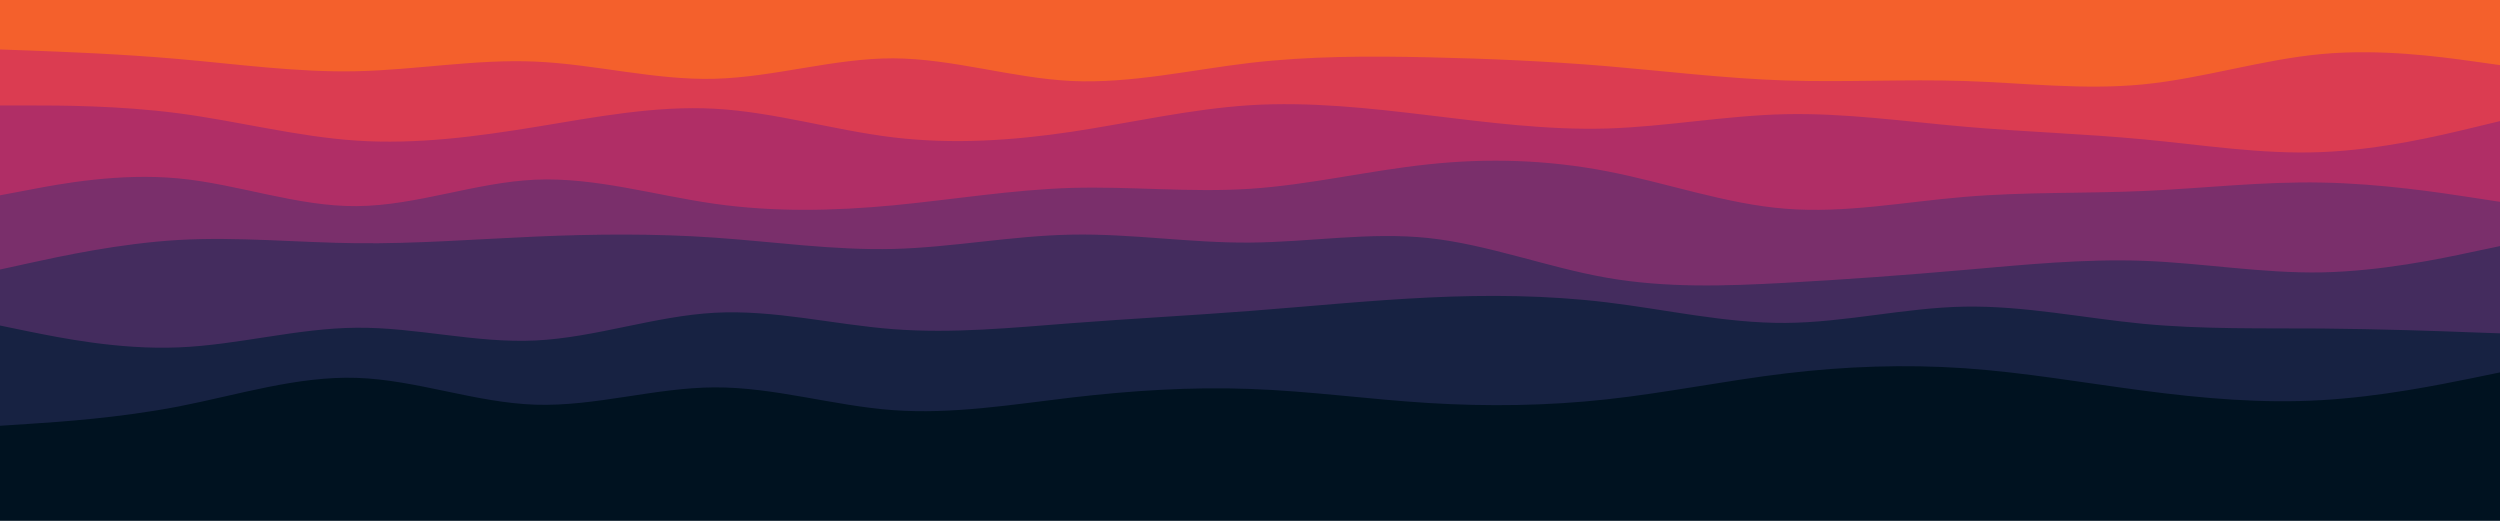
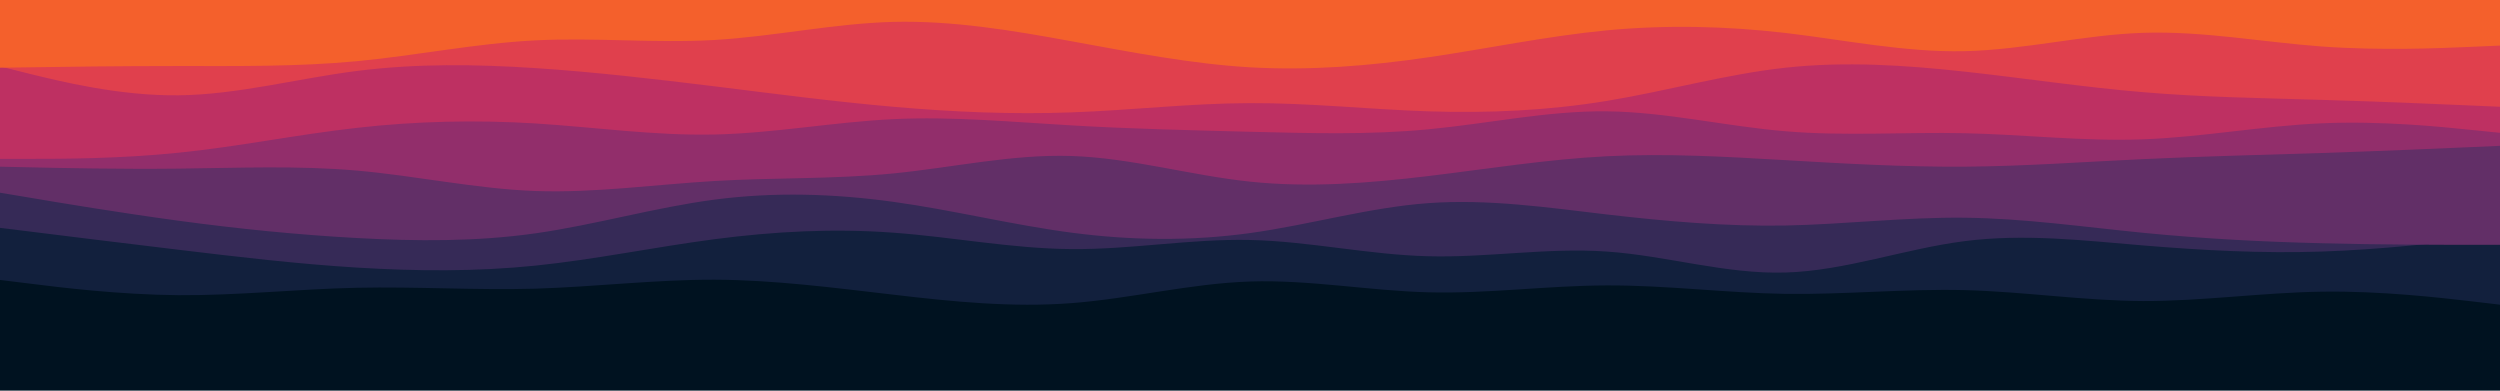
- <svg xmlns="http://www.w3.org/2000/svg" id="visual" viewBox="0 0 1920 400" width="1920" height="400" version="1.1">
-   <rect x="0" y="0" width="1920" height="400" fill="#001220" />
-   <path d="M0 346L22.8 351.3C45.7 356.7 91.3 367.3 137 365.3C182.7 363.3 228.3 348.7 274 343.3C319.7 338 365.3 342 411.2 347.3C457 352.7 503 359.3 548.8 359.8C594.7 360.3 640.3 354.7 686 353.3C731.7 352 777.3 355 823 356.2C868.7 357.3 914.3 356.7 960 353.7C1005.7 350.7 1051.3 345.3 1097 348.8C1142.7 352.3 1188.3 364.7 1234 362.7C1279.7 360.7 1325.3 344.3 1371.2 340.7C1417 337 1463 346 1508.8 346.2C1554.7 346.3 1600.3 337.7 1646 333C1691.7 328.3 1737.3 327.7 1783 330.5C1828.7 333.3 1874.3 339.7 1897.2 342.8L1920 346L1920 0L1897.2 0C1874.3 0 1828.7 0 1783 0C1737.3 0 1691.7 0 1646 0C1600.3 0 1554.7 0 1508.8 0C1463 0 1417 0 1371.2 0C1325.3 0 1279.7 0 1234 0C1188.3 0 1142.7 0 1097 0C1051.3 0 1005.7 0 960 0C914.3 0 868.7 0 823 0C777.3 0 731.7 0 686 0C640.3 0 594.7 0 548.8 0C503 0 457 0 411.2 0C365.3 0 319.7 0 274 0C228.3 0 182.7 0 137 0C91.3 0 45.7 0 22.8 0L0 0Z" fill="#001220" />
-   <path d="M0 327L22.8 325.5C45.7 324 91.3 321 137 312.2C182.7 303.3 228.3 288.7 274 290.2C319.7 291.7 365.3 309.3 411.2 310.8C457 312.3 503 297.7 548.8 297.5C594.7 297.3 640.3 311.7 686 315C731.7 318.3 777.3 310.7 823 305.3C868.7 300 914.3 297 960 298.7C1005.7 300.3 1051.3 306.7 1097 309.5C1142.7 312.3 1188.3 311.7 1234 306.7C1279.7 301.7 1325.3 292.3 1371.2 286.8C1417 281.3 1463 279.7 1508.8 282.8C1554.7 286 1600.3 294 1646 300C1691.7 306 1737.3 310 1783 307.3C1828.7 304.7 1874.3 295.3 1897.2 290.7L1920 286L1920 0L1897.2 0C1874.3 0 1828.7 0 1783 0C1737.3 0 1691.7 0 1646 0C1600.3 0 1554.7 0 1508.8 0C1463 0 1417 0 1371.2 0C1325.3 0 1279.7 0 1234 0C1188.3 0 1142.7 0 1097 0C1051.3 0 1005.7 0 960 0C914.3 0 868.7 0 823 0C777.3 0 731.7 0 686 0C640.3 0 594.7 0 548.8 0C503 0 457 0 411.2 0C365.3 0 319.7 0 274 0C228.3 0 182.7 0 137 0C91.3 0 45.7 0 22.8 0L0 0Z" fill="#172242" />
-   <path d="M0 250L22.8 254.7C45.7 259.3 91.3 268.7 137 266.8C182.7 265 228.3 252 274 251.7C319.7 251.3 365.3 263.7 411.2 261.5C457 259.3 503 242.7 548.8 240.2C594.7 237.7 640.3 249.3 686 252.8C731.7 256.3 777.3 251.7 823 248.2C868.7 244.7 914.3 242.3 960 238.8C1005.7 235.3 1051.3 230.7 1097 228.5C1142.7 226.3 1188.3 226.7 1234 232.2C1279.7 237.7 1325.3 248.3 1371.2 248C1417 247.7 1463 236.3 1508.8 235.5C1554.7 234.7 1600.3 244.3 1646 248.7C1691.7 253 1737.3 252 1783 252.3C1828.7 252.7 1874.3 254.3 1897.2 255.2L1920 256L1920 0L1897.2 0C1874.3 0 1828.7 0 1783 0C1737.3 0 1691.7 0 1646 0C1600.3 0 1554.7 0 1508.8 0C1463 0 1417 0 1371.2 0C1325.3 0 1279.7 0 1234 0C1188.3 0 1142.7 0 1097 0C1051.3 0 1005.7 0 960 0C914.3 0 868.7 0 823 0C777.3 0 731.7 0 686 0C640.3 0 594.7 0 548.8 0C503 0 457 0 411.2 0C365.3 0 319.7 0 274 0C228.3 0 182.7 0 137 0C91.3 0 45.7 0 22.8 0L0 0Z" fill="#442c5e" />
-   <path d="M0 207L22.8 202C45.7 197 91.3 187 137 184.3C182.7 181.7 228.3 186.3 274 186.8C319.7 187.3 365.3 183.7 411.2 181.7C457 179.7 503 179.3 548.8 182.5C594.7 185.7 640.3 192.3 686 191.2C731.7 190 777.3 181 823 180.2C868.7 179.3 914.3 186.7 960 186.3C1005.7 186 1051.3 178 1097 182.8C1142.7 187.7 1188.3 205.3 1234 213.3C1279.7 221.3 1325.3 219.7 1371.2 217.2C1417 214.7 1463 211.3 1508.8 207.3C1554.7 203.3 1600.3 198.7 1646 200.3C1691.7 202 1737.3 210 1783 209.2C1828.7 208.3 1874.3 198.7 1897.2 193.8L1920 189L1920 0L1897.2 0C1874.3 0 1828.7 0 1783 0C1737.3 0 1691.7 0 1646 0C1600.3 0 1554.7 0 1508.8 0C1463 0 1417 0 1371.2 0C1325.3 0 1279.7 0 1234 0C1188.3 0 1142.7 0 1097 0C1051.3 0 1005.7 0 960 0C914.3 0 868.7 0 823 0C777.3 0 731.7 0 686 0C640.3 0 594.7 0 548.8 0C503 0 457 0 411.2 0C365.3 0 319.7 0 274 0C228.3 0 182.7 0 137 0C91.3 0 45.7 0 22.8 0L0 0Z" fill="#7a2f6b" />
-   <path d="M0 150L22.8 145.7C45.7 141.3 91.3 132.7 137 137C182.7 141.3 228.3 158.7 274 158.3C319.7 158 365.3 140 411.2 138C457 136 503 150 548.8 156.5C594.7 163 640.3 162 686 157.7C731.7 153.3 777.3 145.7 823 144.3C868.7 143 914.3 148 960 145C1005.7 142 1051.3 131 1097 126.2C1142.7 121.3 1188.3 122.7 1234 131.5C1279.7 140.3 1325.3 156.7 1371.2 160.3C1417 164 1463 155 1508.8 151.2C1554.7 147.3 1600.3 148.7 1646 146.7C1691.7 144.7 1737.3 139.3 1783 140.2C1828.7 141 1874.3 148 1897.2 151.5L1920 155L1920 0L1897.2 0C1874.3 0 1828.7 0 1783 0C1737.3 0 1691.7 0 1646 0C1600.3 0 1554.7 0 1508.8 0C1463 0 1417 0 1371.2 0C1325.3 0 1279.7 0 1234 0C1188.3 0 1142.7 0 1097 0C1051.3 0 1005.7 0 960 0C914.3 0 868.7 0 823 0C777.3 0 731.7 0 686 0C640.3 0 594.7 0 548.8 0C503 0 457 0 411.2 0C365.3 0 319.7 0 274 0C228.3 0 182.7 0 137 0C91.3 0 45.7 0 22.8 0L0 0Z" fill="#b02e66" />
-   <path d="M0 81L22.8 81C45.7 81 91.3 81 137 87C182.7 93 228.3 105 274 108C319.7 111 365.3 105 411.2 97.5C457 90 503 81 548.8 83.5C594.7 86 640.3 100 686 105.5C731.7 111 777.3 108 823 101.2C868.7 94.3 914.3 83.7 960 80.8C1005.7 78 1051.3 83 1097 88.5C1142.7 94 1188.3 100 1234 98.7C1279.7 97.3 1325.3 88.7 1371.2 87.7C1417 86.7 1463 93.3 1508.8 97.3C1554.7 101.3 1600.3 102.7 1646 107C1691.7 111.3 1737.3 118.7 1783 116.8C1828.7 115 1874.3 104 1897.2 98.5L1920 93L1920 0L1897.2 0C1874.3 0 1828.7 0 1783 0C1737.3 0 1691.7 0 1646 0C1600.3 0 1554.7 0 1508.8 0C1463 0 1417 0 1371.2 0C1325.3 0 1279.7 0 1234 0C1188.3 0 1142.7 0 1097 0C1051.3 0 1005.7 0 960 0C914.3 0 868.7 0 823 0C777.3 0 731.7 0 686 0C640.3 0 594.7 0 548.8 0C503 0 457 0 411.2 0C365.3 0 319.7 0 274 0C228.3 0 182.7 0 137 0C91.3 0 45.7 0 22.8 0L0 0Z" fill="#db3c51" />
-   <path d="M0 38L22.8 38.8C45.7 39.7 91.3 41.3 137 45.3C182.7 49.3 228.3 55.7 274 54.7C319.7 53.7 365.3 45.3 411.2 47.3C457 49.3 503 61.7 548.8 60.5C594.7 59.3 640.3 44.7 686 44.8C731.7 45 777.3 60 823 62.2C868.7 64.3 914.3 53.7 960 48.3C1005.7 43 1051.3 43 1097 44C1142.7 45 1188.3 47 1234 50.8C1279.7 54.7 1325.3 60.3 1371.2 61.8C1417 63.3 1463 60.7 1508.8 62.2C1554.7 63.7 1600.3 69.3 1646 64.8C1691.7 60.3 1737.3 45.7 1783 41.5C1828.7 37.3 1874.3 43.7 1897.2 46.8L1920 50L1920 0L1897.2 0C1874.3 0 1828.7 0 1783 0C1737.3 0 1691.7 0 1646 0C1600.3 0 1554.7 0 1508.8 0C1463 0 1417 0 1371.2 0C1325.3 0 1279.7 0 1234 0C1188.3 0 1142.7 0 1097 0C1051.3 0 1005.7 0 960 0C914.3 0 868.7 0 823 0C777.3 0 731.7 0 686 0C640.3 0 594.7 0 548.8 0C503 0 457 0 411.2 0C365.3 0 319.7 0 274 0C228.3 0 182.7 0 137 0C91.3 0 45.7 0 22.8 0L0 0Z" fill="#f4602c" />
+ <svg xmlns="http://www.w3.org/2000/svg" id="visual" viewBox="0 0 1920 300" width="1920" height="300" version="1.1">
+   <rect x="0" y="0" width="1920" height="300" fill="#001220" />
+   <path d="M0 246L22.8 245C45.7 244 91.3 242 137 241C182.7 240 228.3 240 274 245.2C319.7 250.3 365.3 260.7 411.2 268.3C457 276 503 281 548.8 276.3C594.7 271.7 640.3 257.3 686 253.2C731.7 249 777.3 255 823 259.7C868.7 264.3 914.3 267.7 960 269.2C1005.7 270.7 1051.3 270.3 1097 265.2C1142.7 260 1188.3 250 1234 249.3C1279.7 248.7 1325.3 257.3 1371.2 261.3C1417 265.3 1463 264.7 1508.8 262C1554.7 259.3 1600.3 254.7 1646 253.2C1691.7 251.7 1737.3 253.3 1783 252.7C1828.7 252 1874.3 249 1897.2 247.5L1920 246L1920 0L1897.2 0C1874.3 0 1828.7 0 1783 0C1737.3 0 1691.7 0 1646 0C1600.3 0 1554.7 0 1508.8 0C1463 0 1417 0 1371.2 0C1325.3 0 1279.7 0 1234 0C1188.3 0 1142.7 0 1097 0C1051.3 0 1005.7 0 960 0C914.3 0 868.7 0 823 0C777.3 0 731.7 0 686 0C640.3 0 594.7 0 548.8 0C503 0 457 0 411.2 0C365.3 0 319.7 0 274 0C228.3 0 182.7 0 137 0C91.3 0 45.7 0 22.8 0L0 0Z" fill="#001220" />
+   <path d="M0 215L22.8 217.8C45.7 220.7 91.3 226.3 137 226.7C182.7 227 228.3 222 274 221C319.7 220 365.3 223 411.2 221.7C457 220.3 503 214.7 548.8 214.8C594.7 215 640.3 221 686 226.3C731.7 231.7 777.3 236.3 823 232.8C868.7 229.3 914.3 217.7 960 216.2C1005.7 214.7 1051.3 223.3 1097 224.5C1142.7 225.7 1188.3 219.3 1234 219.2C1279.7 219 1325.3 225 1371.2 225.7C1417 226.3 1463 221.7 1508.8 222.8C1554.7 224 1600.3 231 1646 231.2C1691.7 231.3 1737.3 224.7 1783 224C1828.7 223.3 1874.3 228.7 1897.2 231.3L1920 234L1920 0L1897.2 0C1874.3 0 1828.7 0 1783 0C1737.3 0 1691.7 0 1646 0C1600.3 0 1554.7 0 1508.8 0C1463 0 1417 0 1371.2 0C1325.3 0 1279.7 0 1234 0C1188.3 0 1142.7 0 1097 0C1051.3 0 1005.7 0 960 0C914.3 0 868.7 0 823 0C777.3 0 731.7 0 686 0C640.3 0 594.7 0 548.8 0C503 0 457 0 411.2 0C365.3 0 319.7 0 274 0C228.3 0 182.7 0 137 0C91.3 0 45.7 0 22.8 0L0 0Z" fill="#12203d" />
+   <path d="M0 175L22.8 177.8C45.7 180.7 91.3 186.3 137 191.8C182.7 197.3 228.3 202.7 274 205.5C319.7 208.3 365.3 208.7 411.2 204C457 199.3 503 189.7 548.8 183.7C594.7 177.7 640.3 175.3 686 178.7C731.7 182 777.3 191 823 191.3C868.7 191.7 914.3 183.3 960 184.3C1005.7 185.3 1051.3 195.7 1097 196.8C1142.7 198 1188.3 190 1234 193.2C1279.7 196.3 1325.3 210.7 1371.2 209.3C1417 208 1463 191 1508.8 185.2C1554.7 179.3 1600.3 184.7 1646 188.5C1691.7 192.3 1737.3 194.7 1783 193.2C1828.7 191.7 1874.3 186.3 1897.2 183.7L1920 181L1920 0L1897.2 0C1874.3 0 1828.7 0 1783 0C1737.3 0 1691.7 0 1646 0C1600.3 0 1554.7 0 1508.8 0C1463 0 1417 0 1371.2 0C1325.3 0 1279.7 0 1234 0C1188.3 0 1142.7 0 1097 0C1051.3 0 1005.7 0 960 0C914.3 0 868.7 0 823 0C777.3 0 731.7 0 686 0C640.3 0 594.7 0 548.8 0C503 0 457 0 411.2 0C365.3 0 319.7 0 274 0C228.3 0 182.7 0 137 0C91.3 0 45.7 0 22.8 0L0 0Z" fill="#362a57" />
+   <path d="M0 148L22.8 151.8C45.7 155.7 91.3 163.3 137 169.5C182.7 175.7 228.3 180.3 274 182.8C319.7 185.3 365.3 185.7 411.2 179.2C457 172.7 503 159.3 548.8 153.3C594.7 147.3 640.3 148.7 686 155C731.7 161.3 777.3 172.7 823 178.7C868.7 184.7 914.3 185.3 960 179C1005.7 172.7 1051.3 159.3 1097 156C1142.7 152.7 1188.3 159.3 1234 164.7C1279.7 170 1325.3 174 1371.2 173.2C1417 172.3 1463 166.7 1508.8 167.2C1554.7 167.7 1600.3 174.3 1646 178.8C1691.7 183.3 1737.3 185.7 1783 186.8C1828.7 188 1874.3 188 1897.2 188L1920 188L1920 0L1897.2 0C1874.3 0 1828.7 0 1783 0C1737.3 0 1691.7 0 1646 0C1600.3 0 1554.7 0 1508.8 0C1463 0 1417 0 1371.2 0C1325.3 0 1279.7 0 1234 0C1188.3 0 1142.7 0 1097 0C1051.3 0 1005.7 0 960 0C914.3 0 868.7 0 823 0C777.3 0 731.7 0 686 0C640.3 0 594.7 0 548.8 0C503 0 457 0 411.2 0C365.3 0 319.7 0 274 0C228.3 0 182.7 0 137 0C91.3 0 45.7 0 22.8 0L0 0Z" fill="#622f67" />
+   <path d="M0 128L22.8 128.5C45.7 129 91.3 130 137 129.5C182.7 129 228.3 127 274 131C319.7 135 365.3 145 411.2 146.7C457 148.3 503 141.7 548.8 139C594.7 136.3 640.3 137.7 686 133.2C731.7 128.7 777.3 118.3 823 119.8C868.7 121.3 914.3 134.7 960 139.5C1005.7 144.3 1051.3 140.7 1097 135.2C1142.7 129.7 1188.3 122.3 1234 120C1279.7 117.7 1325.3 120.3 1371.2 123C1417 125.7 1463 128.3 1508.8 128C1554.7 127.7 1600.3 124.3 1646 122.2C1691.7 120 1737.3 119 1783 117.5C1828.7 116 1874.3 114 1897.2 113L1920 112L1920 0L1897.2 0C1874.3 0 1828.7 0 1783 0C1737.3 0 1691.7 0 1646 0C1600.3 0 1554.7 0 1508.8 0C1463 0 1417 0 1371.2 0C1325.3 0 1279.7 0 1234 0C1188.3 0 1142.7 0 1097 0C1051.3 0 1005.7 0 960 0C914.3 0 868.7 0 823 0C777.3 0 731.7 0 686 0C640.3 0 594.7 0 548.8 0C503 0 457 0 411.2 0C365.3 0 319.7 0 274 0C228.3 0 182.7 0 137 0C91.3 0 45.7 0 22.8 0L0 0Z" fill="#922e6b" />
+   <path d="M0 122L22.8 122C45.7 122 91.3 122 137 117.3C182.7 112.7 228.3 103.3 274 98.2C319.7 93 365.3 92 411.2 94.8C457 97.7 503 104.3 548.8 103.3C594.7 102.3 640.3 93.7 686 91.5C731.7 89.3 777.3 93.7 823 96.3C868.7 99 914.3 100 960 101.2C1005.7 102.3 1051.3 103.7 1097 99.3C1142.7 95 1188.3 85 1234 85.5C1279.7 86 1325.3 97 1371.2 100.8C1417 104.7 1463 101.3 1508.8 102.3C1554.7 103.3 1600.3 108.7 1646 107C1691.7 105.3 1737.3 96.7 1783 94.7C1828.7 92.7 1874.3 97.3 1897.2 99.7L1920 102L1920 0L1897.2 0C1874.3 0 1828.7 0 1783 0C1737.3 0 1691.7 0 1646 0C1600.3 0 1554.7 0 1508.8 0C1463 0 1417 0 1371.2 0C1325.3 0 1279.7 0 1234 0C1188.3 0 1142.7 0 1097 0C1051.3 0 1005.7 0 960 0C914.3 0 868.7 0 823 0C777.3 0 731.7 0 686 0C640.3 0 594.7 0 548.8 0C503 0 457 0 411.2 0C365.3 0 319.7 0 274 0C228.3 0 182.7 0 137 0C91.3 0 45.7 0 22.8 0L0 0Z" fill="#be3062" />
+   <path d="M0 51L22.8 56.7C45.7 62.3 91.3 73.7 137 73.2C182.7 72.7 228.3 60.3 274 54.5C319.7 48.7 365.3 49.3 411.2 52.3C457 55.3 503 60.7 548.8 66.3C594.7 72 640.3 78 686 82C731.7 86 777.3 88 823 86.3C868.7 84.7 914.3 79.3 960 79.2C1005.7 79 1051.3 84 1097 85.5C1142.7 87 1188.3 85 1234 77.5C1279.7 70 1325.3 57 1371.2 52C1417 47 1463 50 1508.8 55C1554.7 60 1600.3 67 1646 70.8C1691.7 74.7 1737.3 75.3 1783 76.7C1828.7 78 1874.3 80 1897.2 81L1920 82L1920 0L1897.2 0C1874.3 0 1828.7 0 1783 0C1737.3 0 1691.7 0 1646 0C1600.3 0 1554.7 0 1508.8 0C1463 0 1417 0 1371.2 0C1325.3 0 1279.7 0 1234 0C1188.3 0 1142.7 0 1097 0C1051.3 0 1005.7 0 960 0C914.3 0 868.7 0 823 0C777.3 0 731.7 0 686 0C640.3 0 594.7 0 548.8 0C503 0 457 0 411.2 0C365.3 0 319.7 0 274 0C228.3 0 182.7 0 137 0C91.3 0 45.7 0 22.8 0L0 0Z" fill="#e0404d" />
+   <path d="M0 52L22.8 51.7C45.7 51.3 91.3 50.7 137 50.7C182.7 50.7 228.3 51.3 274 47C319.7 42.7 365.3 33.3 411.2 31C457 28.7 503 33.3 548.8 30.7C594.7 28 640.3 18 686 16.8C731.7 15.7 777.3 23.3 823 31.7C868.7 40 914.3 49 960 51.7C1005.7 54.3 1051.3 50.7 1097 44C1142.7 37.3 1188.3 27.7 1234 23.3C1279.7 19 1325.3 20 1371.2 25.3C1417 30.7 1463 40.3 1508.8 39.3C1554.7 38.3 1600.3 26.7 1646 25.2C1691.7 23.7 1737.3 32.3 1783 35.7C1828.7 39 1874.3 37 1897.2 36L1920 35L1920 0L1897.2 0C1874.3 0 1828.7 0 1783 0C1737.3 0 1691.7 0 1646 0C1600.3 0 1554.7 0 1508.8 0C1463 0 1417 0 1371.2 0C1325.3 0 1279.7 0 1234 0C1188.3 0 1142.7 0 1097 0C1051.3 0 1005.7 0 960 0C914.3 0 868.7 0 823 0C777.3 0 731.7 0 686 0C640.3 0 594.7 0 548.8 0C503 0 457 0 411.2 0C365.3 0 319.7 0 274 0C228.3 0 182.7 0 137 0C91.3 0 45.7 0 22.8 0L0 0Z" fill="#f4602c" />
</svg>
